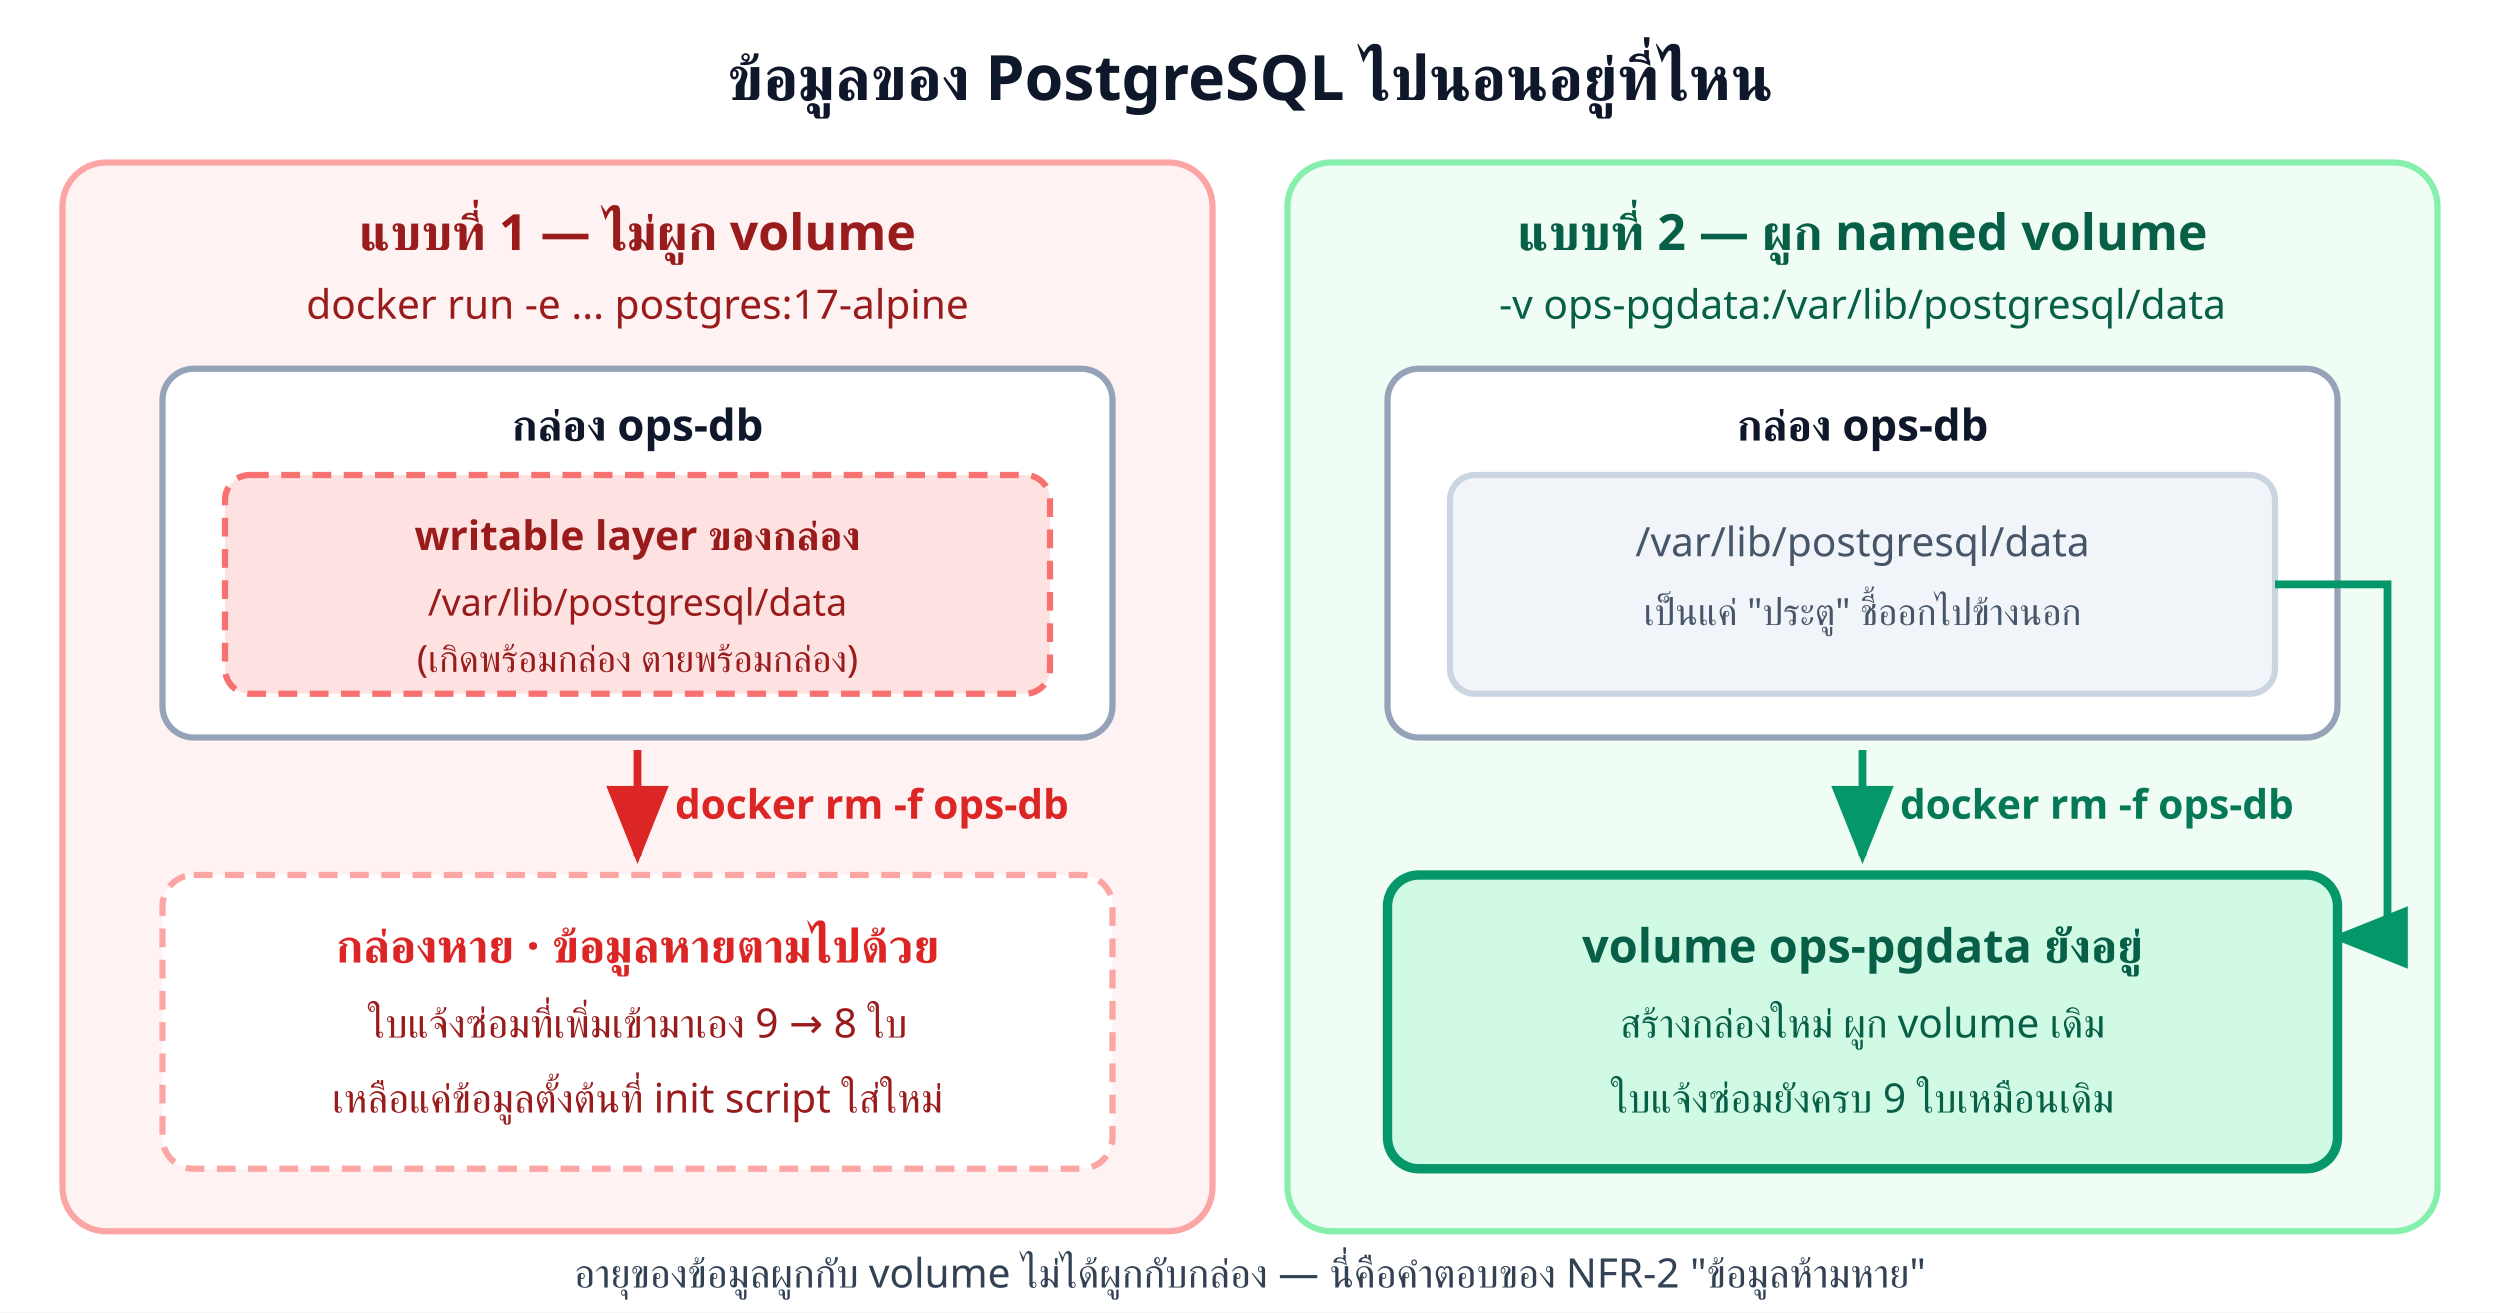
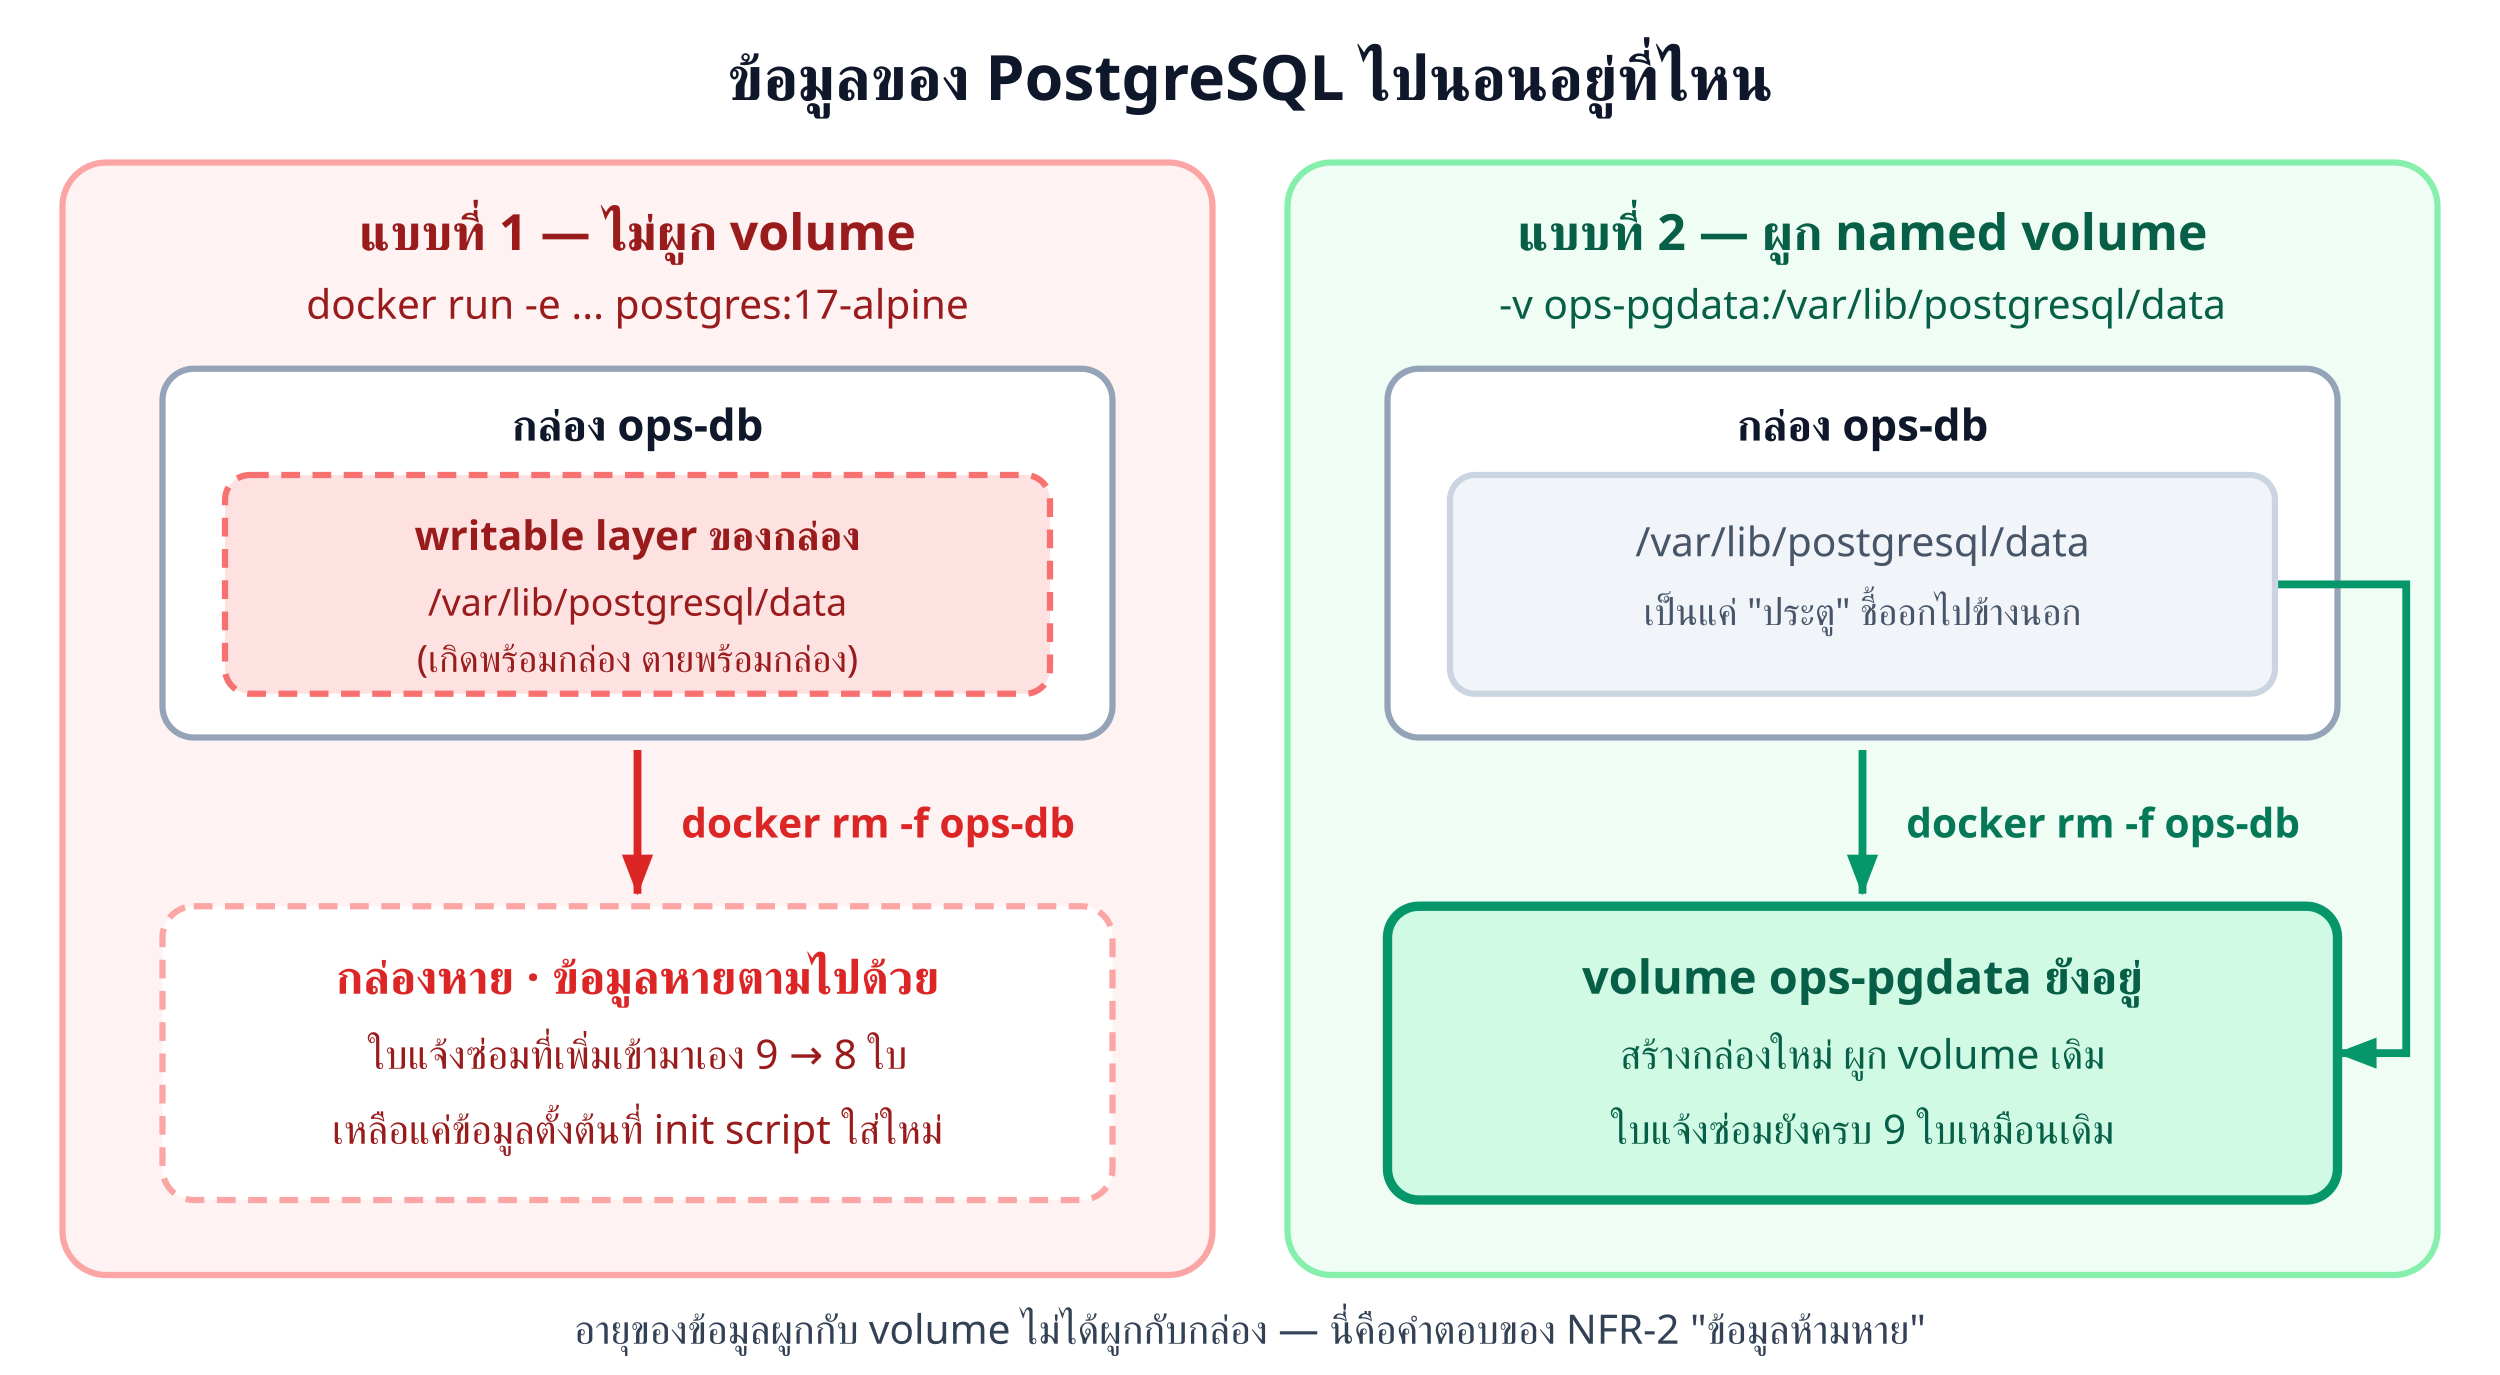
- <svg xmlns="http://www.w3.org/2000/svg" viewBox="0 0 800 420" width="800" height="420" font-family="sans-serif">
-   <rect x="0" y="0" width="800" height="420" fill="#ffffff" />
+ <svg xmlns="http://www.w3.org/2000/svg" viewBox="0 0 800 440" width="800" height="440" font-family="sans-serif">
+   <rect x="0" y="0" width="800" height="440" fill="#ffffff" />
  <defs>
-     <marker id="rd" markerWidth="10" markerHeight="8" refX="9" refY="4" orient="auto">
-       <path d="M 0 0 L 10 4 L 0 8 z" fill="#dc2626" />
+     <marker id="rd" markerUnits="userSpaceOnUse" markerWidth="13" markerHeight="10" refX="12.5" refY="5" orient="auto">
+       <path d="M 0 0 L 13 5 L 0 10 z" fill="#dc2626" />
    </marker>
-     <marker id="gr" markerWidth="10" markerHeight="8" refX="9" refY="4" orient="auto">
-       <path d="M 0 0 L 10 4 L 0 8 z" fill="#059669" />
+     <marker id="gr" markerUnits="userSpaceOnUse" markerWidth="13" markerHeight="10" refX="12.5" refY="5" orient="auto">
+       <path d="M 0 0 L 13 5 L 0 10 z" fill="#059669" />
    </marker>
  </defs>
  <text x="400" y="32" text-anchor="middle" font-size="20" font-weight="bold" fill="#0f172a">ข้อมูลของ PostgreSQL ไปนอนอยู่ที่ไหน</text>
-   <rect x="20" y="52" width="368" height="342" rx="14" fill="#fef2f2" stroke="#fca5a5" stroke-width="2" />
+   <rect x="20" y="52" width="368" height="356" rx="14" fill="#fef2f2" stroke="#fca5a5" stroke-width="2" />
  <text x="204" y="80" text-anchor="middle" font-size="16" font-weight="bold" fill="#991b1b">แบบที่ 1 — ไม่ผูก volume</text>
  <text x="204" y="102" text-anchor="middle" font-size="13" fill="#991b1b">docker run -e ... postgres:17-alpine</text>
  <rect x="52" y="118" width="304" height="118" rx="10" fill="#ffffff" stroke="#94a3b8" stroke-width="2" />
  <text x="204" y="141" text-anchor="middle" font-size="14" font-weight="bold" fill="#0f172a">กล่อง ops-db</text>
  <rect x="72" y="152" width="264" height="70" rx="8" fill="#fee2e2" stroke="#f87171" stroke-width="2" stroke-dasharray="6 4" />
  <text x="204" y="176" text-anchor="middle" font-size="13" font-weight="bold" fill="#991b1b">writable layer ของกล่อง</text>
  <text x="204" y="197" text-anchor="middle" font-size="12" fill="#991b1b">/var/lib/postgresql/data</text>
  <text x="204" y="215" text-anchor="middle" font-size="12" fill="#991b1b">(เกิดพร้อมกล่อง ตายพร้อมกล่อง)</text>
-   <path d="M 204 240 L 204 274" stroke="#dc2626" stroke-width="2.5" marker-end="url(#rd)" />
-   <text x="216" y="262" font-size="13" font-weight="bold" fill="#dc2626">docker rm -f ops-db</text>
-   <rect x="52" y="280" width="304" height="94" rx="10" fill="#ffffff" stroke="#fca5a5" stroke-width="2" stroke-dasharray="6 4" />
-   <text x="204" y="308" text-anchor="middle" font-size="15" font-weight="bold" fill="#dc2626">กล่องหาย · ข้อมูลหายตามไปด้วย</text>
-   <text x="204" y="332" text-anchor="middle" font-size="13" fill="#991b1b">ใบแจ้งซ่อมที่เพิ่มเข้ามาเอง 9 → 8 ใบ</text>
-   <text x="204" y="356" text-anchor="middle" font-size="13" fill="#991b1b">เหลือแค่ข้อมูลตั้งต้นที่ init script ใส่ใหม่</text>
-   <rect x="412" y="52" width="368" height="342" rx="14" fill="#f0fdf4" stroke="#86efac" stroke-width="2" />
+   <path d="M 204 240 L 204 286" stroke="#dc2626" stroke-width="2.5" marker-end="url(#rd)" />
+   <text x="218" y="268" font-size="13" font-weight="bold" fill="#dc2626">docker rm -f ops-db</text>
+   <rect x="52" y="290" width="304" height="94" rx="10" fill="#ffffff" stroke="#fca5a5" stroke-width="2" stroke-dasharray="6 4" />
+   <text x="204" y="318" text-anchor="middle" font-size="15" font-weight="bold" fill="#dc2626">กล่องหาย · ข้อมูลหายตามไปด้วย</text>
+   <text x="204" y="342" text-anchor="middle" font-size="13" fill="#991b1b">ใบแจ้งซ่อมที่เพิ่มเข้ามาเอง 9 → 8 ใบ</text>
+   <text x="204" y="366" text-anchor="middle" font-size="13" fill="#991b1b">เหลือแค่ข้อมูลตั้งต้นที่ init script ใส่ใหม่</text>
+   <rect x="412" y="52" width="368" height="356" rx="14" fill="#f0fdf4" stroke="#86efac" stroke-width="2" />
  <text x="596" y="80" text-anchor="middle" font-size="16" font-weight="bold" fill="#065f46">แบบที่ 2 — ผูก named volume</text>
  <text x="596" y="102" text-anchor="middle" font-size="13" fill="#065f46">-v ops-pgdata:/var/lib/postgresql/data</text>
  <rect x="444" y="118" width="304" height="118" rx="10" fill="#ffffff" stroke="#94a3b8" stroke-width="2" />
  <text x="596" y="141" text-anchor="middle" font-size="14" font-weight="bold" fill="#0f172a">กล่อง ops-db</text>
  <rect x="464" y="152" width="264" height="70" rx="8" fill="#f1f5f9" stroke="#cbd5e1" stroke-width="2" />
  <text x="596" y="178" text-anchor="middle" font-size="13" fill="#475569">/var/lib/postgresql/data</text>
  <text x="596" y="200" text-anchor="middle" font-size="12" fill="#475569">เป็นแค่ "ประตู" ชี้ออกไปข้างนอก</text>
-   <path d="M 728 187 L 764 187 L 764 300 L 748 300" stroke="#059669" stroke-width="2.5" fill="none" marker-end="url(#gr)" />
-   <path d="M 596 240 L 596 274" stroke="#059669" stroke-width="2.5" marker-end="url(#gr)" />
-   <text x="608" y="262" font-size="13" font-weight="bold" fill="#047857">docker rm -f ops-db</text>
-   <rect x="444" y="280" width="304" height="94" rx="10" fill="#d1fae5" stroke="#059669" stroke-width="3" />
-   <text x="596" y="308" text-anchor="middle" font-size="15" font-weight="bold" fill="#065f46">volume ops-pgdata ยังอยู่</text>
-   <text x="596" y="332" text-anchor="middle" font-size="13" fill="#065f46">สร้างกล่องใหม่ ผูก volume เดิม</text>
-   <text x="596" y="356" text-anchor="middle" font-size="13" fill="#065f46">ใบแจ้งซ่อมยังครบ 9 ใบเหมือนเดิม</text>
-   <text x="400" y="412" text-anchor="middle" font-size="13" fill="#334155">อายุของข้อมูลผูกกับ volume ไม่ได้ผูกกับกล่อง — นี่คือคำตอบของ NFR-2 "ข้อมูลห้ามหาย"</text>
+   <path d="M 729 187 L 770 187 L 770 337 L 748 337" stroke="#059669" stroke-width="2.5" fill="none" marker-end="url(#gr)" />
+   <path d="M 596 240 L 596 286" stroke="#059669" stroke-width="2.5" marker-end="url(#gr)" />
+   <text x="610" y="268" font-size="13" font-weight="bold" fill="#047857">docker rm -f ops-db</text>
+   <rect x="444" y="290" width="304" height="94" rx="10" fill="#d1fae5" stroke="#059669" stroke-width="3" />
+   <text x="596" y="318" text-anchor="middle" font-size="15" font-weight="bold" fill="#065f46">volume ops-pgdata ยังอยู่</text>
+   <text x="596" y="342" text-anchor="middle" font-size="13" fill="#065f46">สร้างกล่องใหม่ ผูก volume เดิม</text>
+   <text x="596" y="366" text-anchor="middle" font-size="13" fill="#065f46">ใบแจ้งซ่อมยังครบ 9 ใบเหมือนเดิม</text>
+   <text x="400" y="430" text-anchor="middle" font-size="13" fill="#334155">อายุของข้อมูลผูกกับ volume ไม่ได้ผูกกับกล่อง — นี่คือคำตอบของ NFR-2 "ข้อมูลห้ามหาย"</text>
</svg>
